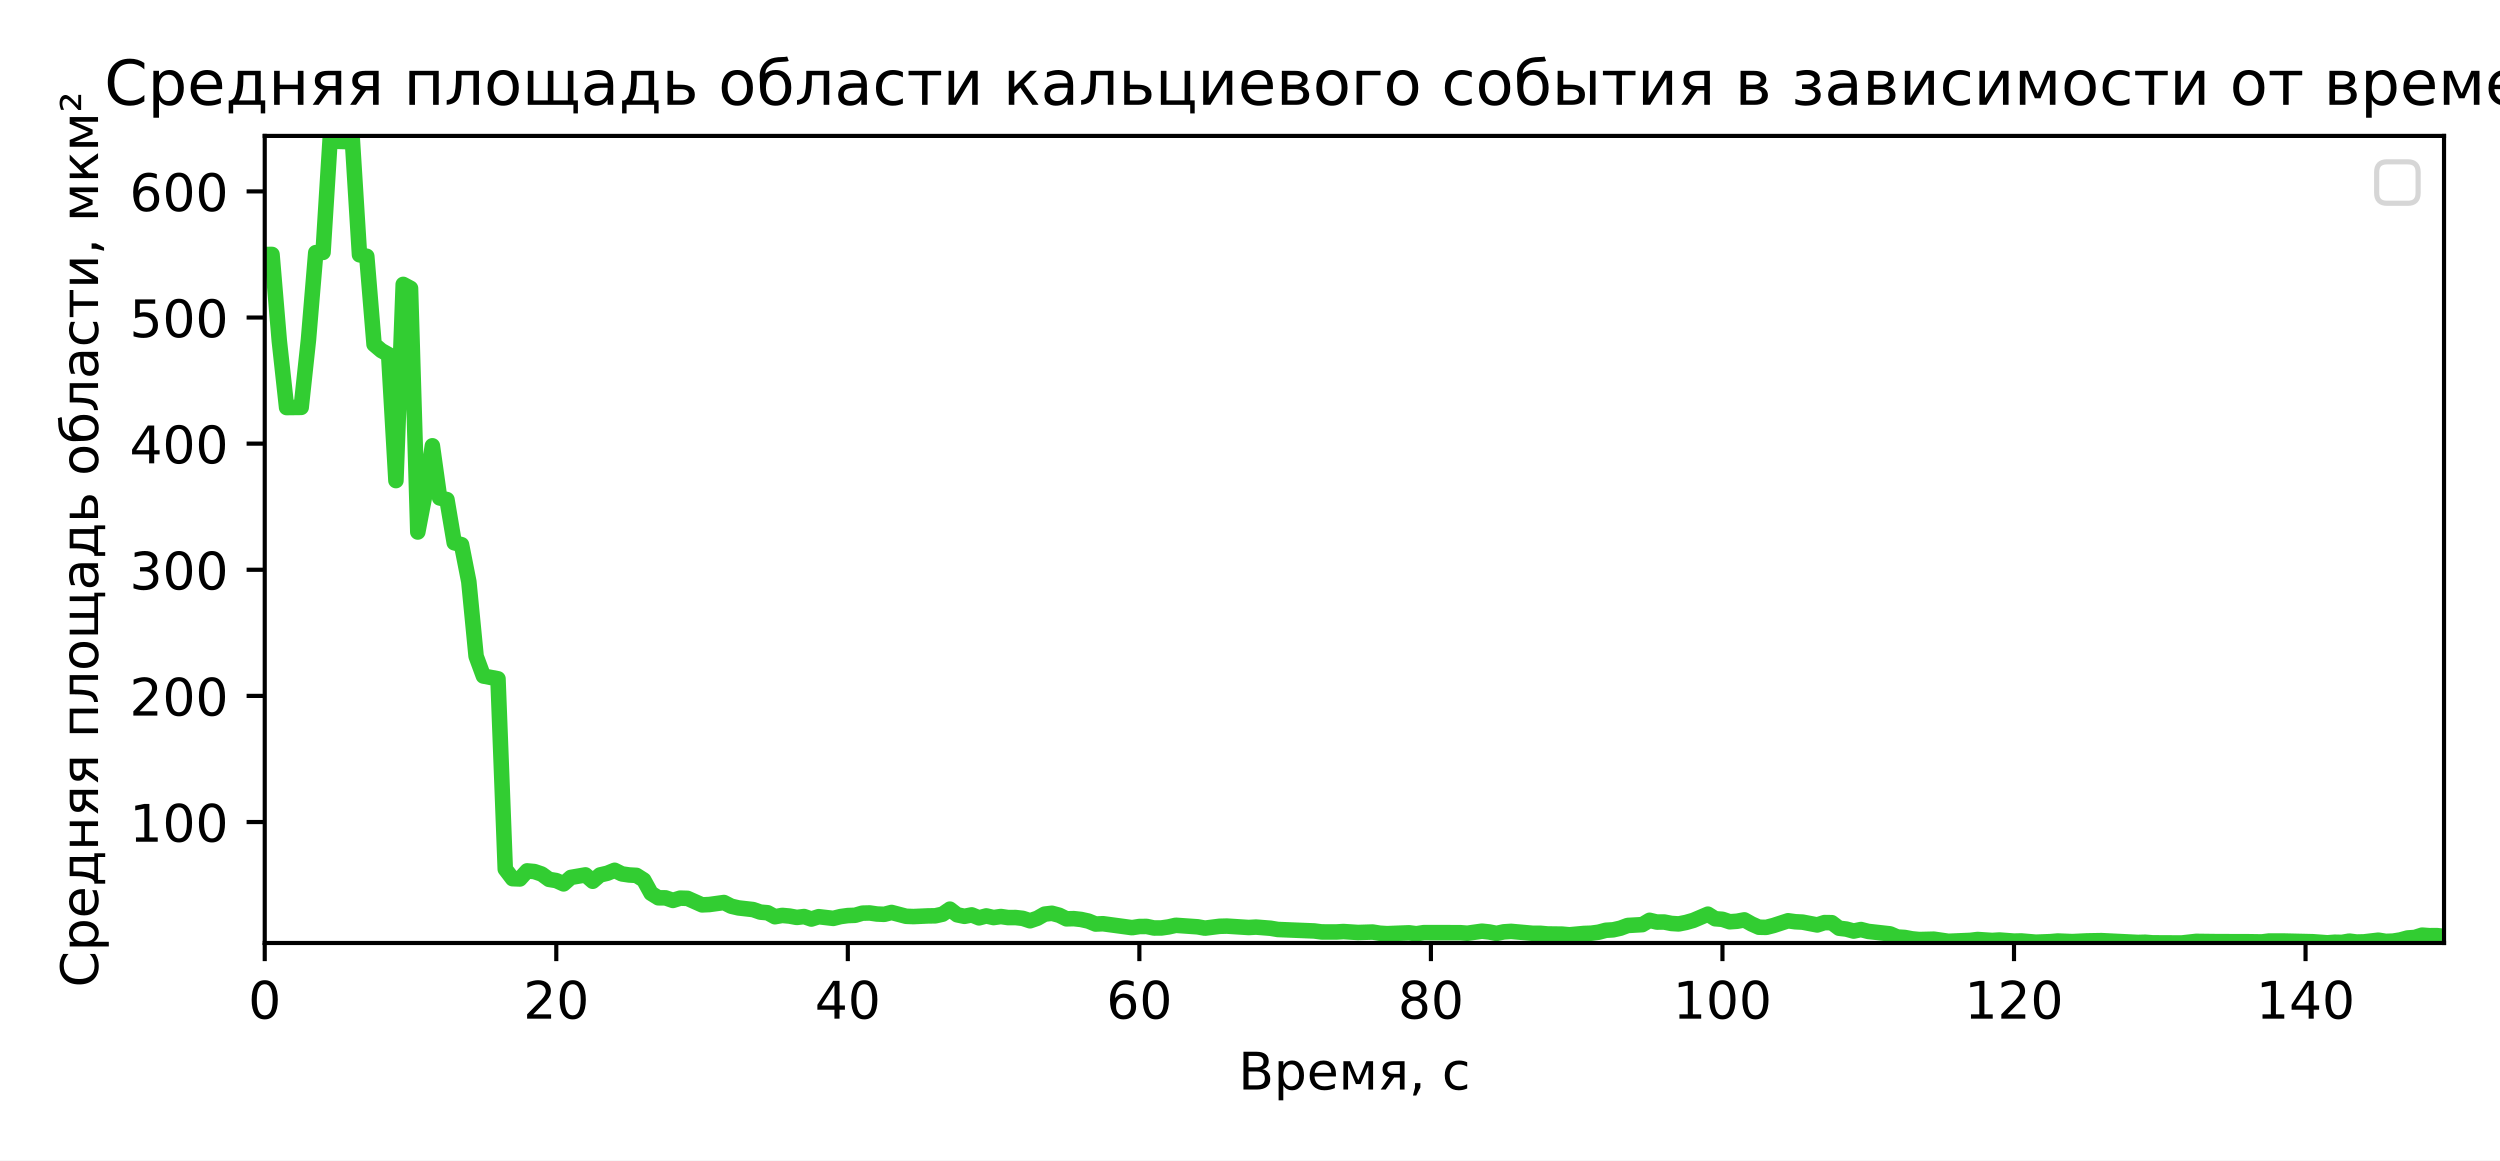
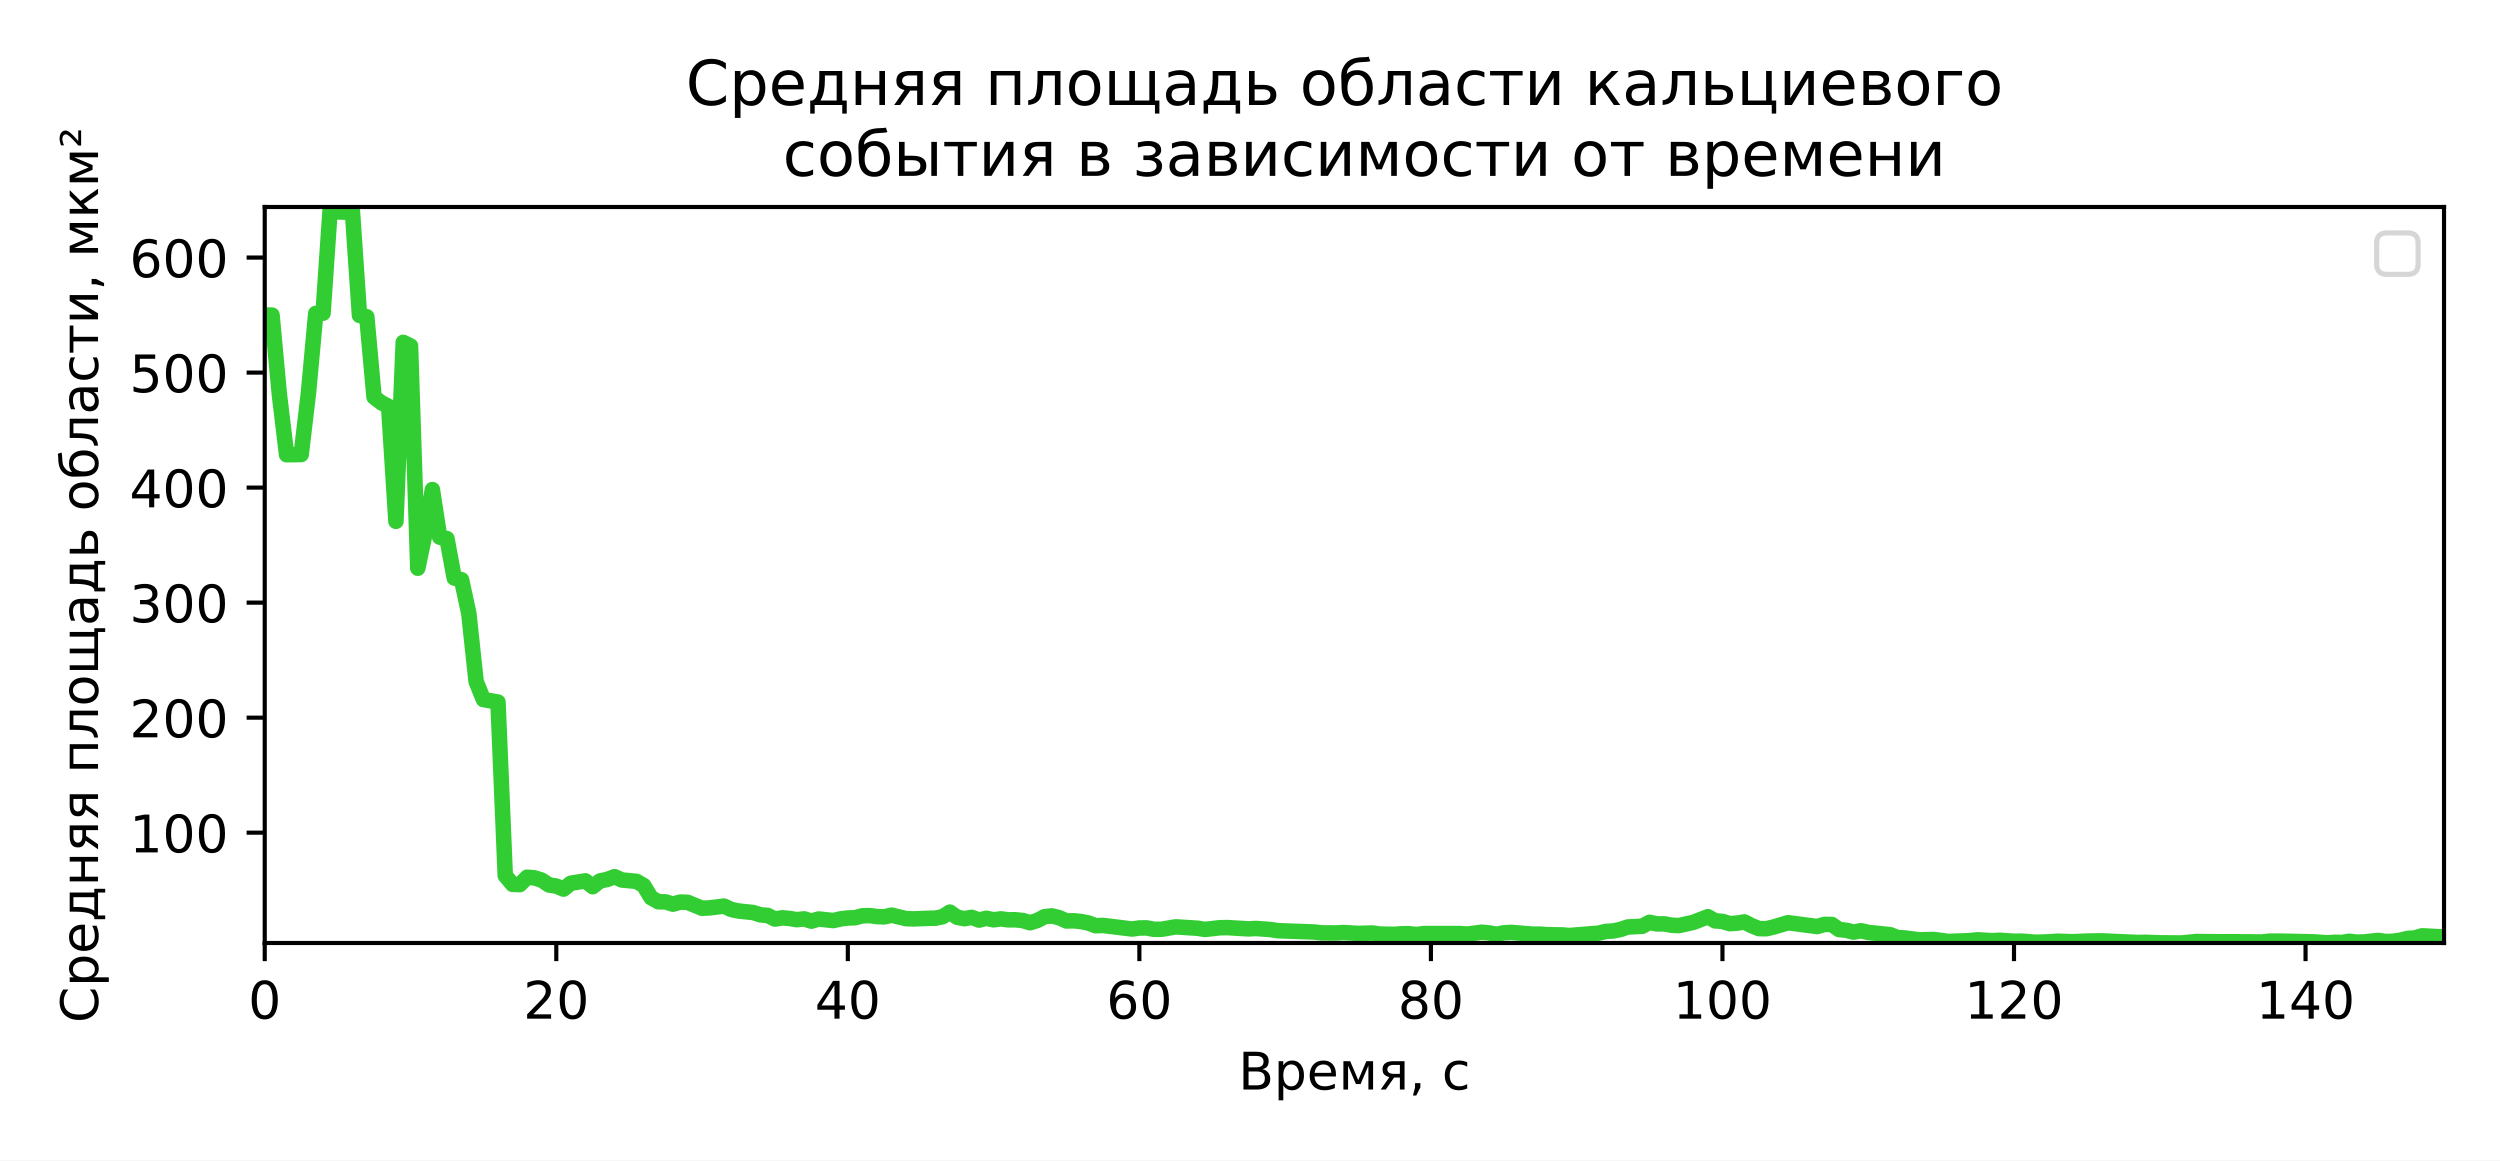
<svg xmlns="http://www.w3.org/2000/svg" xmlns:xlink="http://www.w3.org/1999/xlink" width="482.4pt" height="223.92pt" viewBox="0 0 482.4 223.92" version="1.1">
  <defs>
    <style type="text/css">*{stroke-linejoin: round; stroke-linecap: butt}</style>
  </defs>
  <g id="figure_1">
    <g id="patch_1">
      <path d="M 0 223.92  L 482.4 223.92  L 482.4 0  L 0 0  z " style="fill: #ffffff" />
    </g>
    <g id="axes_1">
      <g id="patch_2">
-         <path d="M 51.084 181.96  L 471.6 181.96  L 471.6 26.227  L 51.084 26.227  z " style="fill: #ffffff" />
+         <path d="M 51.084 181.96  L 471.6 181.96  L 471.6 39.941  L 51.084 39.941  z " style="fill: #ffffff" />
      </g>
      <g id="matplotlib.axis_1">
        <g id="xtick_1">
          <g id="line2d_1">
            <defs>
-               <path id="md768961ea1" d="M 0 0  L 0 3.5  " style="stroke: #000000; stroke-width: 0.8" />
+               <path id="me403bd9530" d="M 0 0  L 0 3.5  " style="stroke: #000000; stroke-width: 0.8" />
            </defs>
            <g>
-               <use xlink:href="#md768961ea1" x="51.084" y="181.96" style="stroke: #000000; stroke-width: 0.8" />
+               <use xlink:href="#me403bd9530" x="51.084" y="181.96" style="stroke: #000000; stroke-width: 0.8" />
            </g>
          </g>
          <g id="text_1">
            <g transform="translate(47.9025 196.5584) scale(0.1 -0.1)">
              <defs>
                <path id="DejaVuSans-30" d="M 2034 4250  Q 1547 4250 1301 3770  Q 1056 3291 1056 2328  Q 1056 1369 1301 889  Q 1547 409 2034 409  Q 2525 409 2770 889  Q 3016 1369 3016 2328  Q 3016 3291 2770 3770  Q 2525 4250 2034 4250  z M 2034 4750  Q 2819 4750 3233 4129  Q 3647 3509 3647 2328  Q 3647 1150 3233 529  Q 2819 -91 2034 -91  Q 1250 -91 836 529  Q 422 1150 422 2328  Q 422 3509 836 4129  Q 1250 4750 2034 4750  z " transform="scale(0.015625)" />
              </defs>
              <use xlink:href="#DejaVuSans-30" />
            </g>
          </g>
        </g>
        <g id="xtick_2">
          <g id="line2d_2">
            <g>
-               <use xlink:href="#md768961ea1" x="107.34" y="181.96" style="stroke: #000000; stroke-width: 0.8" />
+               <use xlink:href="#me403bd9530" x="107.34" y="181.96" style="stroke: #000000; stroke-width: 0.8" />
            </g>
          </g>
          <g id="text_2">
            <g transform="translate(100.9776 196.5584) scale(0.1 -0.1)">
              <defs>
                <path id="DejaVuSans-32" d="M 1228 531  L 3431 531  L 3431 0  L 469 0  L 469 531  Q 828 903 1448 1529  Q 2069 2156 2228 2338  Q 2531 2678 2651 2914  Q 2772 3150 2772 3378  Q 2772 3750 2511 3984  Q 2250 4219 1831 4219  Q 1534 4219 1204 4116  Q 875 4013 500 3803  L 500 4441  Q 881 4594 1212 4672  Q 1544 4750 1819 4750  Q 2544 4750 2975 4387  Q 3406 4025 3406 3419  Q 3406 3131 3298 2873  Q 3191 2616 2906 2266  Q 2828 2175 2409 1742  Q 1991 1309 1228 531  z " transform="scale(0.015625)" />
              </defs>
              <use xlink:href="#DejaVuSans-32" />
              <use xlink:href="#DejaVuSans-30" x="63.623" />
            </g>
          </g>
        </g>
        <g id="xtick_3">
          <g id="line2d_3">
            <g>
-               <use xlink:href="#md768961ea1" x="163.596" y="181.96" style="stroke: #000000; stroke-width: 0.8" />
+               <use xlink:href="#me403bd9530" x="163.596" y="181.96" style="stroke: #000000; stroke-width: 0.8" />
            </g>
          </g>
          <g id="text_3">
            <g transform="translate(157.234 196.5584) scale(0.1 -0.1)">
              <defs>
                <path id="DejaVuSans-34" d="M 2419 4116  L 825 1625  L 2419 1625  L 2419 4116  z M 2253 4666  L 3047 4666  L 3047 1625  L 3713 1625  L 3713 1100  L 3047 1100  L 3047 0  L 2419 0  L 2419 1100  L 313 1100  L 313 1709  L 2253 4666  z " transform="scale(0.015625)" />
              </defs>
              <use xlink:href="#DejaVuSans-34" />
              <use xlink:href="#DejaVuSans-30" x="63.623" />
            </g>
          </g>
        </g>
        <g id="xtick_4">
          <g id="line2d_4">
            <g>
-               <use xlink:href="#md768961ea1" x="219.853" y="181.96" style="stroke: #000000; stroke-width: 0.8" />
+               <use xlink:href="#me403bd9530" x="219.853" y="181.96" style="stroke: #000000; stroke-width: 0.8" />
            </g>
          </g>
          <g id="text_4">
            <g transform="translate(213.4903 196.5584) scale(0.1 -0.1)">
              <defs>
                <path id="DejaVuSans-36" d="M 2113 2584  Q 1688 2584 1439 2293  Q 1191 2003 1191 1497  Q 1191 994 1439 701  Q 1688 409 2113 409  Q 2538 409 2786 701  Q 3034 994 3034 1497  Q 3034 2003 2786 2293  Q 2538 2584 2113 2584  z M 3366 4563  L 3366 3988  Q 3128 4100 2886 4159  Q 2644 4219 2406 4219  Q 1781 4219 1451 3797  Q 1122 3375 1075 2522  Q 1259 2794 1537 2939  Q 1816 3084 2150 3084  Q 2853 3084 3261 2657  Q 3669 2231 3669 1497  Q 3669 778 3244 343  Q 2819 -91 2113 -91  Q 1303 -91 875 529  Q 447 1150 447 2328  Q 447 3434 972 4092  Q 1497 4750 2381 4750  Q 2619 4750 2861 4703  Q 3103 4656 3366 4563  z " transform="scale(0.015625)" />
              </defs>
              <use xlink:href="#DejaVuSans-36" />
              <use xlink:href="#DejaVuSans-30" x="63.623" />
            </g>
          </g>
        </g>
        <g id="xtick_5">
          <g id="line2d_5">
            <g>
-               <use xlink:href="#md768961ea1" x="276.109" y="181.96" style="stroke: #000000; stroke-width: 0.8" />
+               <use xlink:href="#me403bd9530" x="276.109" y="181.96" style="stroke: #000000; stroke-width: 0.8" />
            </g>
          </g>
          <g id="text_5">
            <g transform="translate(269.7467 196.5584) scale(0.1 -0.1)">
              <defs>
                <path id="DejaVuSans-38" d="M 2034 2216  Q 1584 2216 1326 1975  Q 1069 1734 1069 1313  Q 1069 891 1326 650  Q 1584 409 2034 409  Q 2484 409 2743 651  Q 3003 894 3003 1313  Q 3003 1734 2745 1975  Q 2488 2216 2034 2216  z M 1403 2484  Q 997 2584 770 2862  Q 544 3141 544 3541  Q 544 4100 942 4425  Q 1341 4750 2034 4750  Q 2731 4750 3128 4425  Q 3525 4100 3525 3541  Q 3525 3141 3298 2862  Q 3072 2584 2669 2484  Q 3125 2378 3379 2068  Q 3634 1759 3634 1313  Q 3634 634 3220 271  Q 2806 -91 2034 -91  Q 1263 -91 848 271  Q 434 634 434 1313  Q 434 1759 690 2068  Q 947 2378 1403 2484  z M 1172 3481  Q 1172 3119 1398 2916  Q 1625 2713 2034 2713  Q 2441 2713 2670 2916  Q 2900 3119 2900 3481  Q 2900 3844 2670 4047  Q 2441 4250 2034 4250  Q 1625 4250 1398 4047  Q 1172 3844 1172 3481  z " transform="scale(0.015625)" />
              </defs>
              <use xlink:href="#DejaVuSans-38" />
              <use xlink:href="#DejaVuSans-30" x="63.623" />
            </g>
          </g>
        </g>
        <g id="xtick_6">
          <g id="line2d_6">
            <g>
-               <use xlink:href="#md768961ea1" x="332.366" y="181.96" style="stroke: #000000; stroke-width: 0.8" />
+               <use xlink:href="#me403bd9530" x="332.366" y="181.96" style="stroke: #000000; stroke-width: 0.8" />
            </g>
          </g>
          <g id="text_6">
            <g transform="translate(322.8218 196.5584) scale(0.1 -0.1)">
              <defs>
                <path id="DejaVuSans-31" d="M 794 531  L 1825 531  L 1825 4091  L 703 3866  L 703 4441  L 1819 4666  L 2450 4666  L 2450 531  L 3481 531  L 3481 0  L 794 0  L 794 531  z " transform="scale(0.015625)" />
              </defs>
              <use xlink:href="#DejaVuSans-31" />
              <use xlink:href="#DejaVuSans-30" x="63.623" />
              <use xlink:href="#DejaVuSans-30" x="127.246" />
            </g>
          </g>
        </g>
        <g id="xtick_7">
          <g id="line2d_7">
            <g>
-               <use xlink:href="#md768961ea1" x="388.622" y="181.96" style="stroke: #000000; stroke-width: 0.8" />
+               <use xlink:href="#me403bd9530" x="388.622" y="181.96" style="stroke: #000000; stroke-width: 0.8" />
            </g>
          </g>
          <g id="text_7">
            <g transform="translate(379.0781 196.5584) scale(0.1 -0.1)">
              <use xlink:href="#DejaVuSans-31" />
              <use xlink:href="#DejaVuSans-32" x="63.623" />
              <use xlink:href="#DejaVuSans-30" x="127.246" />
            </g>
          </g>
        </g>
        <g id="xtick_8">
          <g id="line2d_8">
            <g>
-               <use xlink:href="#md768961ea1" x="444.878" y="181.96" style="stroke: #000000; stroke-width: 0.8" />
+               <use xlink:href="#me403bd9530" x="444.878" y="181.96" style="stroke: #000000; stroke-width: 0.8" />
            </g>
          </g>
          <g id="text_8">
            <g transform="translate(435.3345 196.5584) scale(0.1 -0.1)">
              <use xlink:href="#DejaVuSans-31" />
              <use xlink:href="#DejaVuSans-34" x="63.623" />
              <use xlink:href="#DejaVuSans-30" x="127.246" />
            </g>
          </g>
        </g>
        <g id="text_9">
          <g transform="translate(238.9536 210.2366) scale(0.1 -0.1)">
            <defs>
              <path id="DejaVuSans-412" d="M 1259 2228  L 1259 519  L 2272 519  Q 2781 519 3026 730  Q 3272 941 3272 1375  Q 3272 1813 3026 2020  Q 2781 2228 2272 2228  L 1259 2228  z M 1259 4147  L 1259 2741  L 2194 2741  Q 2656 2741 2882 2914  Q 3109 3088 3109 3444  Q 3109 3797 2882 3972  Q 2656 4147 2194 4147  L 1259 4147  z M 628 4666  L 2241 4666  Q 2963 4666 3353 4366  Q 3744 4066 3744 3513  Q 3744 3084 3544 2831  Q 3344 2578 2956 2516  Q 3422 2416 3680 2098  Q 3938 1781 3938 1306  Q 3938 681 3513 340  Q 3088 0 2303 0  L 628 0  L 628 4666  z " transform="scale(0.015625)" />
              <path id="DejaVuSans-440" d="M 1159 525  L 1159 -1331  L 581 -1331  L 581 3500  L 1159 3500  L 1159 2969  Q 1341 3281 1617 3432  Q 1894 3584 2278 3584  Q 2916 3584 3314 3078  Q 3713 2572 3713 1747  Q 3713 922 3314 415  Q 2916 -91 2278 -91  Q 1894 -91 1617 61  Q 1341 213 1159 525  z M 3116 1747  Q 3116 2381 2855 2742  Q 2594 3103 2138 3103  Q 1681 3103 1420 2742  Q 1159 2381 1159 1747  Q 1159 1113 1420 752  Q 1681 391 2138 391  Q 2594 391 2855 752  Q 3116 1113 3116 1747  z " transform="scale(0.015625)" />
              <path id="DejaVuSans-435" d="M 3597 1894  L 3597 1613  L 953 1613  Q 991 1019 1311 708  Q 1631 397 2203 397  Q 2534 397 2845 478  Q 3156 559 3463 722  L 3463 178  Q 3153 47 2828 -22  Q 2503 -91 2169 -91  Q 1331 -91 842 396  Q 353 884 353 1716  Q 353 2575 817 3079  Q 1281 3584 2069 3584  Q 2775 3584 3186 3129  Q 3597 2675 3597 1894  z M 3022 2063  Q 3016 2534 2758 2815  Q 2500 3097 2075 3097  Q 1594 3097 1305 2825  Q 1016 2553 972 2059  L 3022 2063  z " transform="scale(0.015625)" />
              <path id="DejaVuSans-43c" d="M 581 3500  L 1422 3500  L 2416 1156  L 3413 3500  L 4247 3500  L 4247 0  L 3669 0  L 3669 2950  L 2703 672  L 2128 672  L 1159 2950  L 1159 0  L 581 0  L 581 3500  z " transform="scale(0.015625)" />
              <path id="DejaVuSans-44f" d="M 1181 2491  Q 1181 2231 1381 2084  Q 1581 1938 1953 1938  L 2728 1938  L 2728 3041  L 1953 3041  Q 1581 3041 1381 2897  Q 1181 2753 1181 2491  z M 363 0  L 1431 1534  Q 1069 1616 828 1830  Q 588 2044 588 2491  Q 588 2997 923 3248  Q 1259 3500 1938 3500  L 3306 3500  L 3306 0  L 2728 0  L 2728 1478  L 2013 1478  L 981 0  L 363 0  z " transform="scale(0.015625)" />
              <path id="DejaVuSans-2c" d="M 750 794  L 1409 794  L 1409 256  L 897 -744  L 494 -744  L 750 256  L 750 794  z " transform="scale(0.015625)" />
              <path id="DejaVuSans-20" transform="scale(0.015625)" />
              <path id="DejaVuSans-63" d="M 3122 3366  L 3122 2828  Q 2878 2963 2633 3030  Q 2388 3097 2138 3097  Q 1578 3097 1268 2742  Q 959 2388 959 1747  Q 959 1106 1268 751  Q 1578 397 2138 397  Q 2388 397 2633 464  Q 2878 531 3122 666  L 3122 134  Q 2881 22 2623 -34  Q 2366 -91 2075 -91  Q 1284 -91 818 406  Q 353 903 353 1747  Q 353 2603 823 3093  Q 1294 3584 2113 3584  Q 2378 3584 2631 3529  Q 2884 3475 3122 3366  z " transform="scale(0.015625)" />
            </defs>
            <use xlink:href="#DejaVuSans-412" />
            <use xlink:href="#DejaVuSans-440" x="68.604" />
            <use xlink:href="#DejaVuSans-435" x="132.08" />
            <use xlink:href="#DejaVuSans-43c" x="193.604" />
            <use xlink:href="#DejaVuSans-44f" x="269.043" />
            <use xlink:href="#DejaVuSans-2c" x="329.199" />
            <use xlink:href="#DejaVuSans-20" x="360.986" />
            <use xlink:href="#DejaVuSans-63" x="392.773" />
          </g>
        </g>
      </g>
      <g id="matplotlib.axis_2">
        <g id="ytick_1">
          <g id="line2d_9">
            <defs>
-               <path id="m7552523696" d="M 0 0  L -3.5 0  " style="stroke: #000000; stroke-width: 0.8" />
+               <path id="m15006961a3" d="M 0 0  L -3.5 0  " style="stroke: #000000; stroke-width: 0.8" />
            </defs>
            <g>
-               <use xlink:href="#m7552523696" x="51.084" y="158.62" style="stroke: #000000; stroke-width: 0.8" />
+               <use xlink:href="#m15006961a3" x="51.084" y="160.675" style="stroke: #000000; stroke-width: 0.8" />
            </g>
          </g>
          <g id="text_10">
-             <g transform="translate(24.99625 162.4188) scale(0.1 -0.1)">
+             <g transform="translate(24.99625 164.4741) scale(0.1 -0.1)">
              <use xlink:href="#DejaVuSans-31" />
              <use xlink:href="#DejaVuSans-30" x="63.623" />
              <use xlink:href="#DejaVuSans-30" x="127.246" />
            </g>
          </g>
        </g>
        <g id="ytick_2">
          <g id="line2d_10">
            <g>
-               <use xlink:href="#m7552523696" x="51.084" y="134.281" style="stroke: #000000; stroke-width: 0.8" />
+               <use xlink:href="#m15006961a3" x="51.084" y="138.48" style="stroke: #000000; stroke-width: 0.8" />
            </g>
          </g>
          <g id="text_11">
-             <g transform="translate(24.99625 138.0806) scale(0.1 -0.1)">
+             <g transform="translate(24.99625 142.2789) scale(0.1 -0.1)">
              <use xlink:href="#DejaVuSans-32" />
              <use xlink:href="#DejaVuSans-30" x="63.623" />
              <use xlink:href="#DejaVuSans-30" x="127.246" />
            </g>
          </g>
        </g>
        <g id="ytick_3">
          <g id="line2d_11">
            <g>
-               <use xlink:href="#m7552523696" x="51.084" y="109.943" style="stroke: #000000; stroke-width: 0.8" />
+               <use xlink:href="#m15006961a3" x="51.084" y="116.285" style="stroke: #000000; stroke-width: 0.8" />
            </g>
          </g>
          <g id="text_12">
-             <g transform="translate(24.99625 113.7423) scale(0.1 -0.1)">
+             <g transform="translate(24.99625 120.0838) scale(0.1 -0.1)">
              <defs>
                <path id="DejaVuSans-33" d="M 2597 2516  Q 3050 2419 3304 2112  Q 3559 1806 3559 1356  Q 3559 666 3084 287  Q 2609 -91 1734 -91  Q 1441 -91 1130 -33  Q 819 25 488 141  L 488 750  Q 750 597 1062 519  Q 1375 441 1716 441  Q 2309 441 2620 675  Q 2931 909 2931 1356  Q 2931 1769 2642 2001  Q 2353 2234 1838 2234  L 1294 2234  L 1294 2753  L 1863 2753  Q 2328 2753 2575 2939  Q 2822 3125 2822 3475  Q 2822 3834 2567 4026  Q 2313 4219 1838 4219  Q 1578 4219 1281 4162  Q 984 4106 628 3988  L 628 4550  Q 988 4650 1302 4700  Q 1616 4750 1894 4750  Q 2613 4750 3031 4423  Q 3450 4097 3450 3541  Q 3450 3153 3228 2886  Q 3006 2619 2597 2516  z " transform="scale(0.015625)" />
              </defs>
              <use xlink:href="#DejaVuSans-33" />
              <use xlink:href="#DejaVuSans-30" x="63.623" />
              <use xlink:href="#DejaVuSans-30" x="127.246" />
            </g>
          </g>
        </g>
        <g id="ytick_4">
          <g id="line2d_12">
            <g>
-               <use xlink:href="#m7552523696" x="51.084" y="85.605" style="stroke: #000000; stroke-width: 0.8" />
+               <use xlink:href="#m15006961a3" x="51.084" y="94.089" style="stroke: #000000; stroke-width: 0.8" />
            </g>
          </g>
          <g id="text_13">
-             <g transform="translate(24.99625 89.40406) scale(0.1 -0.1)">
+             <g transform="translate(24.99625 97.8886) scale(0.1 -0.1)">
              <use xlink:href="#DejaVuSans-34" />
              <use xlink:href="#DejaVuSans-30" x="63.623" />
              <use xlink:href="#DejaVuSans-30" x="127.246" />
            </g>
          </g>
        </g>
        <g id="ytick_5">
          <g id="line2d_13">
            <g>
-               <use xlink:href="#m7552523696" x="51.084" y="61.267" style="stroke: #000000; stroke-width: 0.8" />
+               <use xlink:href="#m15006961a3" x="51.084" y="71.894" style="stroke: #000000; stroke-width: 0.8" />
            </g>
          </g>
          <g id="text_14">
-             <g transform="translate(24.99625 65.0658) scale(0.1 -0.1)">
+             <g transform="translate(24.99625 75.69344) scale(0.1 -0.1)">
              <defs>
                <path id="DejaVuSans-35" d="M 691 4666  L 3169 4666  L 3169 4134  L 1269 4134  L 1269 2991  Q 1406 3038 1543 3061  Q 1681 3084 1819 3084  Q 2600 3084 3056 2656  Q 3513 2228 3513 1497  Q 3513 744 3044 326  Q 2575 -91 1722 -91  Q 1428 -91 1123 -41  Q 819 9 494 109  L 494 744  Q 775 591 1075 516  Q 1375 441 1709 441  Q 2250 441 2565 725  Q 2881 1009 2881 1497  Q 2881 1984 2565 2268  Q 2250 2553 1709 2553  Q 1456 2553 1204 2497  Q 953 2441 691 2322  L 691 4666  z " transform="scale(0.015625)" />
              </defs>
              <use xlink:href="#DejaVuSans-35" />
              <use xlink:href="#DejaVuSans-30" x="63.623" />
              <use xlink:href="#DejaVuSans-30" x="127.246" />
            </g>
          </g>
        </g>
        <g id="ytick_6">
          <g id="line2d_14">
            <g>
-               <use xlink:href="#m7552523696" x="51.084" y="36.928" style="stroke: #000000; stroke-width: 0.8" />
+               <use xlink:href="#m15006961a3" x="51.084" y="49.699" style="stroke: #000000; stroke-width: 0.8" />
            </g>
          </g>
          <g id="text_15">
-             <g transform="translate(24.99625 40.72754) scale(0.1 -0.1)">
+             <g transform="translate(24.99625 53.49828) scale(0.1 -0.1)">
              <use xlink:href="#DejaVuSans-36" />
              <use xlink:href="#DejaVuSans-30" x="63.623" />
              <use xlink:href="#DejaVuSans-30" x="127.246" />
            </g>
          </g>
        </g>
        <g id="text_16">
-           <g transform="translate(18.91656 190.518) rotate(-90) scale(0.1 -0.1)">
+           <g transform="translate(18.91656 197.3745) rotate(-90) scale(0.1 -0.1)">
            <defs>
              <path id="DejaVuSans-421" d="M 4122 4306  L 4122 3641  Q 3803 3938 3442 4084  Q 3081 4231 2675 4231  Q 1875 4231 1450 3742  Q 1025 3253 1025 2328  Q 1025 1406 1450 917  Q 1875 428 2675 428  Q 3081 428 3442 575  Q 3803 722 4122 1019  L 4122 359  Q 3791 134 3420 21  Q 3050 -91 2638 -91  Q 1578 -91 968 557  Q 359 1206 359 2328  Q 359 3453 968 4101  Q 1578 4750 2638 4750  Q 3056 4750 3426 4639  Q 3797 4528 4122 4306  z " transform="scale(0.015625)" />
              <path id="DejaVuSans-434" d="M 1384 459  L 3053 459  L 3053 3041  L 1844 3041  L 1844 2603  Q 1844 1316 1475 628  L 1384 459  z M 550 459  Q 834 584 959 850  Q 1266 1509 1266 2838  L 1266 3500  L 3631 3500  L 3631 459  L 4091 459  L 4091 -884  L 3631 -884  L 3631 0  L 794 0  L 794 -884  L 334 -884  L 334 459  L 550 459  z " transform="scale(0.015625)" />
              <path id="DejaVuSans-43d" d="M 581 3500  L 1159 3500  L 1159 2072  L 3025 2072  L 3025 3500  L 3603 3500  L 3603 0  L 3025 0  L 3025 1613  L 1159 1613  L 1159 0  L 581 0  L 581 3500  z " transform="scale(0.015625)" />
              <path id="DejaVuSans-43f" d="M 3603 3500  L 3603 0  L 3025 0  L 3025 3041  L 1159 3041  L 1159 0  L 581 0  L 581 3500  L 3603 3500  z " transform="scale(0.015625)" />
              <path id="DejaVuSans-43b" d="M 238 0  L 238 478  Q 806 566 981 959  Q 1194 1513 1194 2928  L 1194 3500  L 3559 3500  L 3559 0  L 2984 0  L 2984 3041  L 1769 3041  L 1769 2694  Q 1769 1344 1494 738  Q 1200 91 238 0  z " transform="scale(0.015625)" />
              <path id="DejaVuSans-43e" d="M 1959 3097  Q 1497 3097 1228 2736  Q 959 2375 959 1747  Q 959 1119 1226 758  Q 1494 397 1959 397  Q 2419 397 2687 759  Q 2956 1122 2956 1747  Q 2956 2369 2687 2733  Q 2419 3097 1959 3097  z M 1959 3584  Q 2709 3584 3137 3096  Q 3566 2609 3566 1747  Q 3566 888 3137 398  Q 2709 -91 1959 -91  Q 1206 -91 779 398  Q 353 888 353 1747  Q 353 2609 779 3096  Q 1206 3584 1959 3584  z " transform="scale(0.015625)" />
              <path id="DejaVuSans-449" d="M 5275 0  L 581 0  L 581 3500  L 1159 3500  L 1159 459  L 2638 459  L 2638 3500  L 3216 3500  L 3216 459  L 4697 459  L 4697 3500  L 5275 3500  L 5275 459  L 5734 459  L 5734 -884  L 5275 -884  L 5275 0  z " transform="scale(0.015625)" />
              <path id="DejaVuSans-430" d="M 2194 1759  Q 1497 1759 1228 1600  Q 959 1441 959 1056  Q 959 750 1161 570  Q 1363 391 1709 391  Q 2188 391 2477 730  Q 2766 1069 2766 1631  L 2766 1759  L 2194 1759  z M 3341 1997  L 3341 0  L 2766 0  L 2766 531  Q 2569 213 2275 61  Q 1981 -91 1556 -91  Q 1019 -91 701 211  Q 384 513 384 1019  Q 384 1609 779 1909  Q 1175 2209 1959 2209  L 2766 2209  L 2766 2266  Q 2766 2663 2505 2880  Q 2244 3097 1772 3097  Q 1472 3097 1187 3025  Q 903 2953 641 2809  L 641 3341  Q 956 3463 1253 3523  Q 1550 3584 1831 3584  Q 2591 3584 2966 3190  Q 3341 2797 3341 1997  z " transform="scale(0.015625)" />
              <path id="DejaVuSans-44c" d="M 2781 1038  Q 2781 1319 2576 1466  Q 2372 1613 1978 1613  L 1159 1613  L 1159 459  L 1978 459  Q 2372 459 2576 607  Q 2781 756 2781 1038  z M 581 3500  L 1159 3500  L 1159 2072  L 2003 2072  Q 2672 2072 3033 1817  Q 3394 1563 3394 1038  Q 3394 513 3033 256  Q 2672 0 2003 0  L 581 0  L 581 3500  z " transform="scale(0.015625)" />
              <path id="DejaVuSans-431" d="M 1991 3584  Q 2741 3584 3169 3096  Q 3597 2609 3597 1747  Q 3597 888 3169 398  Q 2741 -91 1991 -91  Q 1238 -91 822 384  Q 406 859 384 1747  L 366 2463  Q 350 2834 350 2963  Q 350 3463 531 3831  Q 816 4409 1308 4659  Q 1800 4909 2625 4916  Q 3006 4919 3175 4972  L 3334 4516  Q 3181 4453 3041 4450  L 2259 4397  Q 1866 4369 1628 4231  Q 1006 3866 947 3388  L 925 3213  Q 1331 3584 1991 3584  z M 1991 3097  Q 1528 3097 1259 2736  Q 991 2375 991 1747  Q 991 1119 1258 758  Q 1525 397 1991 397  Q 2450 397 2719 759  Q 2988 1122 2988 1747  Q 2988 2369 2719 2733  Q 2450 3097 1991 3097  z " transform="scale(0.015625)" />
              <path id="DejaVuSans-441" d="M 3122 3366  L 3122 2828  Q 2878 2963 2633 3030  Q 2388 3097 2138 3097  Q 1578 3097 1268 2742  Q 959 2388 959 1747  Q 959 1106 1268 751  Q 1578 397 2138 397  Q 2388 397 2633 464  Q 2878 531 3122 666  L 3122 134  Q 2881 22 2623 -34  Q 2366 -91 2075 -91  Q 1284 -91 818 406  Q 353 903 353 1747  Q 353 2603 823 3093  Q 1294 3584 2113 3584  Q 2378 3584 2631 3529  Q 2884 3475 3122 3366  z " transform="scale(0.015625)" />
              <path id="DejaVuSans-442" d="M 188 3500  L 3541 3500  L 3541 3041  L 2147 3041  L 2147 0  L 1581 0  L 1581 3041  L 188 3041  L 188 3500  z " transform="scale(0.015625)" />
              <path id="DejaVuSans-438" d="M 3578 3500  L 3578 0  L 3006 0  L 3006 2809  L 1319 0  L 581 0  L 581 3500  L 1153 3500  L 1153 697  L 2838 3500  L 3578 3500  z " transform="scale(0.015625)" />
              <path id="DejaVuSans-43a" d="M 581 3500  L 1153 3500  L 1153 1856  L 2775 3500  L 3481 3500  L 2144 2147  L 3653 0  L 3009 0  L 1769 1766  L 1153 1141  L 1153 0  L 581 0  L 581 3500  z " transform="scale(0.015625)" />
              <path id="DejaVuSans-b2" d="M 838 2444  L 2163 2444  L 2163 2088  L 294 2088  L 294 2431  Q 400 2528 597 2703  Q 1672 3656 1672 3950  Q 1672 4156 1509 4282  Q 1347 4409 1081 4409  Q 919 4409 728 4354  Q 538 4300 313 4191  L 313 4575  Q 553 4663 761 4706  Q 969 4750 1147 4750  Q 1600 4750 1872 4544  Q 2144 4338 2144 4000  Q 2144 3566 1109 2678  Q 934 2528 838 2444  z " transform="scale(0.015625)" />
            </defs>
            <use xlink:href="#DejaVuSans-421" />
            <use xlink:href="#DejaVuSans-440" x="69.824" />
            <use xlink:href="#DejaVuSans-435" x="133.301" />
            <use xlink:href="#DejaVuSans-434" x="194.824" />
            <use xlink:href="#DejaVuSans-43d" x="263.965" />
            <use xlink:href="#DejaVuSans-44f" x="329.346" />
            <use xlink:href="#DejaVuSans-44f" x="389.502" />
            <use xlink:href="#DejaVuSans-20" x="449.658" />
            <use xlink:href="#DejaVuSans-43f" x="481.445" />
            <use xlink:href="#DejaVuSans-43b" x="546.826" />
            <use xlink:href="#DejaVuSans-43e" x="610.742" />
            <use xlink:href="#DejaVuSans-449" x="671.924" />
            <use xlink:href="#DejaVuSans-430" x="766.113" />
            <use xlink:href="#DejaVuSans-434" x="827.393" />
            <use xlink:href="#DejaVuSans-44c" x="896.533" />
            <use xlink:href="#DejaVuSans-20" x="955.469" />
            <use xlink:href="#DejaVuSans-43e" x="987.256" />
            <use xlink:href="#DejaVuSans-431" x="1048.438" />
            <use xlink:href="#DejaVuSans-43b" x="1110.107" />
            <use xlink:href="#DejaVuSans-430" x="1174.023" />
            <use xlink:href="#DejaVuSans-441" x="1235.303" />
            <use xlink:href="#DejaVuSans-442" x="1290.283" />
            <use xlink:href="#DejaVuSans-438" x="1348.535" />
            <use xlink:href="#DejaVuSans-2c" x="1413.525" />
            <use xlink:href="#DejaVuSans-20" x="1445.312" />
            <use xlink:href="#DejaVuSans-43c" x="1477.1" />
            <use xlink:href="#DejaVuSans-43a" x="1552.539" />
            <use xlink:href="#DejaVuSans-43c" x="1612.939" />
            <use xlink:href="#DejaVuSans-b2" x="1688.379" />
          </g>
        </g>
      </g>
      <g id="line2d_15">
-         <path d="M 51.084 49.107  L 52.49 49.101  L 53.897 65.825  L 55.303 78.641  L 58.116 78.607  L 59.522 65.547  L 60.929 48.747  L 62.335 48.7  L 63.741 26.227  L 65.148 27.265  L 66.554 27.314  L 67.961 26.501  L 69.367 49.161  L 70.773 49.459  L 72.18 66.452  L 73.586 67.645  L 74.993 68.435  L 76.399 92.732  L 77.806 54.878  L 79.212 55.631  L 80.618 102.655  L 82.025 95.277  L 83.431 86.023  L 84.838 96.081  L 86.244 96.403  L 87.65 104.727  L 89.057 105.102  L 90.463 112.234  L 91.87 126.632  L 93.276 130.447  L 96.089 130.984  L 97.495 167.702  L 98.902 169.548  L 100.308 169.604  L 101.714 168.047  L 103.121 168.179  L 104.527 168.658  L 105.934 169.683  L 107.34 169.916  L 108.747 170.553  L 110.153 169.308  L 112.966 168.82  L 114.372 170.046  L 115.779 168.831  L 117.185 168.505  L 118.591 167.931  L 119.998 168.629  L 121.404 168.834  L 122.811 168.916  L 124.217 169.805  L 125.623 172.364  L 127.03 173.237  L 128.436 173.255  L 129.843 173.745  L 131.249 173.304  L 132.655 173.349  L 135.468 174.603  L 136.875 174.539  L 139.688 174.151  L 141.094 174.862  L 142.5 175.192  L 145.313 175.511  L 146.72 176.004  L 148.126 176.124  L 149.532 176.892  L 150.939 176.638  L 152.345 176.766  L 153.752 177.027  L 155.158 176.859  L 156.564 177.339  L 157.971 176.885  L 160.784 177.213  L 162.19 176.862  L 163.596 176.669  L 165.003 176.616  L 166.409 176.203  L 167.816 176.166  L 169.222 176.371  L 170.629 176.432  L 172.035 176.069  L 174.848 176.808  L 176.254 176.862  L 179.067 176.735  L 180.473 176.715  L 181.88 176.402  L 183.286 175.431  L 184.693 176.519  L 186.099 176.815  L 187.505 176.536  L 188.912 177.11  L 190.318 176.735  L 191.725 177.054  L 193.131 176.852  L 194.537 177.059  L 195.944 177.047  L 197.35 177.209  L 198.757 177.673  L 200.163 177.191  L 201.569 176.391  L 202.976 176.227  L 204.382 176.606  L 205.789 177.299  L 207.195 177.262  L 208.602 177.42  L 210.008 177.731  L 211.414 178.303  L 212.821 178.242  L 218.446 179.003  L 219.853 178.781  L 221.259 178.767  L 222.666 179.066  L 224.072 179.063  L 225.478 178.861  L 226.885 178.545  L 231.104 178.841  L 232.51 179.094  L 235.323 178.74  L 236.73 178.701  L 240.949 178.973  L 242.355 178.892  L 245.168 179.116  L 246.575 179.353  L 253.607 179.639  L 255.013 179.825  L 257.826 179.836  L 259.232 179.752  L 262.045 179.934  L 264.858 179.847  L 266.264 180.076  L 267.671 180.162  L 271.89 179.998  L 273.296 180.177  L 274.703 179.965  L 281.735 179.97  L 283.141 180.079  L 285.954 179.681  L 287.36 179.832  L 288.767 180.111  L 290.173 179.809  L 291.58 179.718  L 295.799 180.095  L 297.205 180.087  L 298.612 180.215  L 301.425 180.251  L 302.831 180.381  L 305.644 180.12  L 307.05 180.069  L 308.457 179.881  L 309.863 179.507  L 311.269 179.421  L 312.676 179.103  L 314.082 178.579  L 316.895 178.418  L 318.301 177.583  L 319.708 177.923  L 321.114 177.913  L 322.521 178.191  L 323.927 178.281  L 325.333 177.998  L 326.74 177.596  L 329.553 176.399  L 330.959 177.281  L 332.366 177.392  L 333.772 177.866  L 335.178 177.765  L 336.585 177.499  L 337.991 178.288  L 339.398 178.915  L 340.804 178.946  L 342.21 178.588  L 345.023 177.671  L 346.43 177.863  L 347.836 177.935  L 350.649 178.478  L 352.055 178.024  L 353.462 178.045  L 354.868 179.108  L 356.274 179.277  L 357.681 179.661  L 359.087 179.364  L 360.494 179.725  L 364.713 180.2  L 366.119 180.805  L 367.526 180.895  L 368.932 181.156  L 370.339 181.295  L 373.151 181.223  L 375.964 181.634  L 380.183 181.458  L 381.59 181.286  L 384.403 181.472  L 385.809 181.386  L 388.622 181.597  L 390.028 181.566  L 392.841 181.808  L 395.654 181.701  L 397.06 181.578  L 399.873 181.693  L 402.686 181.558  L 405.499 181.508  L 412.531 181.853  L 413.937 181.815  L 415.344 181.93  L 420.969 181.96  L 423.782 181.648  L 428.001 181.701  L 433.627 181.712  L 436.44 181.756  L 437.846 181.578  L 440.659 181.582  L 446.285 181.717  L 449.097 181.925  L 450.504 181.816  L 451.91 181.845  L 453.317 181.599  L 454.723 181.775  L 456.13 181.744  L 458.942 181.418  L 460.349 181.649  L 461.755 181.599  L 463.162 181.376  L 464.568 180.992  L 465.974 180.89  L 467.381 180.444  L 468.787 180.55  L 470.194 180.536  L 471.6 180.685  L 471.6 180.685  " clip-path="url(#p9edbe55f5b)" style="fill: none; stroke: #32cd32; stroke-width: 3; stroke-linecap: square" />
+         <path d="M 51.084 60.805  L 52.49 60.8  L 53.897 76.051  L 55.303 87.739  L 58.116 87.708  L 59.522 75.798  L 60.929 60.477  L 62.335 60.434  L 63.741 39.941  L 65.148 40.886  L 66.554 40.931  L 67.961 40.19  L 69.367 60.855  L 70.773 61.126  L 72.18 76.623  L 73.586 77.711  L 74.993 78.432  L 76.399 100.589  L 77.806 66.068  L 79.212 66.755  L 80.618 109.638  L 82.025 102.909  L 83.431 94.471  L 84.838 103.643  L 86.244 103.937  L 87.65 111.528  L 89.057 111.87  L 90.463 118.374  L 91.87 131.504  L 93.276 134.983  L 96.089 135.473  L 97.495 168.957  L 98.902 170.641  L 100.308 170.692  L 101.714 169.272  L 103.121 169.392  L 104.527 169.829  L 105.934 170.764  L 107.34 170.976  L 108.747 171.558  L 110.153 170.422  L 112.966 169.977  L 114.372 171.095  L 115.779 169.987  L 117.185 169.69  L 118.591 169.166  L 119.998 169.803  L 122.811 170.065  L 124.217 170.876  L 125.623 173.209  L 127.03 174.005  L 128.436 174.022  L 129.843 174.468  L 131.249 174.066  L 132.655 174.107  L 135.468 175.251  L 136.875 175.192  L 139.688 174.838  L 141.094 175.487  L 142.5 175.788  L 145.313 176.079  L 146.72 176.528  L 148.126 176.638  L 149.532 177.338  L 150.939 177.106  L 152.345 177.223  L 153.752 177.462  L 155.158 177.308  L 156.564 177.746  L 157.971 177.332  L 160.784 177.631  L 162.19 177.311  L 163.596 177.135  L 165.003 177.087  L 166.409 176.71  L 167.816 176.676  L 169.222 176.863  L 170.629 176.919  L 172.035 176.588  L 174.848 177.262  L 176.254 177.311  L 179.067 177.195  L 180.473 177.177  L 181.88 176.891  L 183.286 176.006  L 184.693 176.998  L 186.099 177.268  L 187.505 177.013  L 188.912 177.537  L 190.318 177.195  L 191.725 177.486  L 193.131 177.302  L 194.537 177.49  L 195.944 177.48  L 197.35 177.627  L 198.757 178.051  L 200.163 177.611  L 201.569 176.882  L 202.976 176.732  L 204.382 177.077  L 205.789 177.709  L 207.195 177.675  L 208.602 177.819  L 210.008 178.103  L 211.414 178.625  L 212.821 178.57  L 218.446 179.264  L 219.853 179.061  L 221.259 179.049  L 222.666 179.321  L 224.072 179.319  L 226.885 178.846  L 231.104 179.115  L 232.51 179.346  L 235.323 179.023  L 236.73 178.988  L 240.949 179.236  L 242.355 179.163  L 245.168 179.367  L 246.575 179.583  L 253.607 179.843  L 255.013 180.013  L 257.826 180.023  L 259.232 179.946  L 262.045 180.113  L 264.858 180.033  L 266.264 180.242  L 269.077 180.296  L 270.484 180.176  L 271.89 180.17  L 273.296 180.334  L 274.703 180.141  L 281.735 180.145  L 283.141 180.245  L 285.954 179.882  L 287.36 180.02  L 288.767 180.274  L 290.173 179.999  L 291.58 179.916  L 295.799 180.259  L 297.205 180.252  L 298.612 180.368  L 301.425 180.402  L 302.831 180.52  L 308.457 180.064  L 309.863 179.723  L 311.269 179.644  L 312.676 179.354  L 314.082 178.877  L 316.895 178.73  L 318.301 177.969  L 319.708 178.279  L 321.114 178.269  L 322.521 178.523  L 323.927 178.605  L 326.74 177.98  L 329.553 176.888  L 330.959 177.693  L 332.366 177.794  L 333.772 178.226  L 335.178 178.134  L 336.585 177.892  L 337.991 178.612  L 339.398 179.183  L 340.804 179.211  L 342.21 178.885  L 345.023 178.049  L 350.649 178.784  L 352.055 178.371  L 353.462 178.39  L 354.868 179.359  L 356.274 179.513  L 357.681 179.863  L 359.087 179.593  L 360.494 179.922  L 364.713 180.355  L 366.119 180.907  L 367.526 180.989  L 370.339 181.353  L 373.151 181.288  L 375.964 181.663  L 380.183 181.502  L 381.59 181.346  L 384.403 181.515  L 385.809 181.437  L 388.622 181.629  L 390.028 181.6  L 392.841 181.821  L 395.654 181.724  L 397.06 181.612  L 399.873 181.717  L 402.686 181.593  L 405.499 181.548  L 412.531 181.862  L 413.937 181.828  L 416.75 181.927  L 420.969 181.96  L 423.782 181.676  L 428.001 181.724  L 433.627 181.734  L 436.44 181.774  L 437.846 181.612  L 440.659 181.615  L 446.285 181.738  L 449.097 181.928  L 450.504 181.828  L 451.91 181.855  L 453.317 181.631  L 454.723 181.791  L 456.13 181.763  L 458.942 181.466  L 460.349 181.677  L 461.755 181.631  L 463.162 181.428  L 464.568 181.077  L 465.974 180.984  L 467.381 180.577  L 471.6 180.797  L 471.6 180.797  " clip-path="url(#pa42b1e4e1f)" style="fill: none; stroke: #32cd32; stroke-width: 3; stroke-linecap: square" />
      </g>
      <g id="patch_3">
-         <path d="M 51.084 181.96  L 51.084 26.227  " style="fill: none; stroke: #000000; stroke-width: 0.8; stroke-linejoin: miter; stroke-linecap: square" />
+         <path d="M 51.084 181.96  L 51.084 39.941  " style="fill: none; stroke: #000000; stroke-width: 0.8; stroke-linejoin: miter; stroke-linecap: square" />
      </g>
      <g id="patch_4">
-         <path d="M 471.6 181.96  L 471.6 26.227  " style="fill: none; stroke: #000000; stroke-width: 0.8; stroke-linejoin: miter; stroke-linecap: square" />
+         <path d="M 471.6 181.96  L 471.6 39.941  " style="fill: none; stroke: #000000; stroke-width: 0.8; stroke-linejoin: miter; stroke-linecap: square" />
      </g>
      <g id="patch_5">
        <path d="M 51.084 181.96  L 471.6 181.96  " style="fill: none; stroke: #000000; stroke-width: 0.8; stroke-linejoin: miter; stroke-linecap: square" />
      </g>
      <g id="patch_6">
-         <path d="M 51.084 26.227  L 471.6 26.227  " style="fill: none; stroke: #000000; stroke-width: 0.8; stroke-linejoin: miter; stroke-linecap: square" />
+         <path d="M 51.084 39.941  L 471.6 39.941  " style="fill: none; stroke: #000000; stroke-width: 0.8; stroke-linejoin: miter; stroke-linecap: square" />
      </g>
      <g id="text_17">
-         <g transform="translate(20.12687 20.2275) scale(0.12 -0.12)">
+         <g transform="translate(132.3363 20.25787) scale(0.12 -0.12)">
          <defs>
            <path id="DejaVuSans-446" d="M 3603 0  L 581 0  L 581 3500  L 1159 3500  L 1159 459  L 3025 459  L 3025 3500  L 3603 3500  L 3603 459  L 4063 459  L 4063 -884  L 3603 -884  L 3603 0  z " transform="scale(0.015625)" />
            <path id="DejaVuSans-432" d="M 1156 1613  L 1156 459  L 1975 459  Q 2369 459 2575 607  Q 2781 756 2781 1038  Q 2781 1319 2575 1466  Q 2369 1613 1975 1613  L 1156 1613  z M 1156 3041  L 1156 2072  L 1913 2072  Q 2238 2072 2444 2201  Q 2650 2331 2650 2563  Q 2650 2794 2444 2917  Q 2238 3041 1913 3041  L 1156 3041  z M 581 3500  L 1950 3500  Q 2566 3500 2897 3275  Q 3228 3050 3228 2634  Q 3228 2313 3059 2123  Q 2891 1934 2559 1888  Q 2956 1813 3175 1575  Q 3394 1338 3394 981  Q 3394 513 3033 256  Q 2672 0 2003 0  L 581 0  L 581 3500  z " transform="scale(0.015625)" />
            <path id="DejaVuSans-433" d="M 581 0  L 581 3500  L 3050 3500  L 3050 3041  L 1159 3041  L 1159 0  L 581 0  z " transform="scale(0.015625)" />
-             <path id="DejaVuSans-44b" d="M 3907 3500  L 4482 3500  L 4482 0  L 3907 0  L 3907 3500  z M 4195 3584  L 4195 3584  z M 2781 1038  Q 2781 1319 2576 1466  Q 2372 1613 1978 1613  L 1159 1613  L 1159 459  L 1978 459  Q 2372 459 2576 607  Q 2781 756 2781 1038  z M 581 3500  L 1159 3500  L 1159 2072  L 2003 2072  Q 2672 2072 3033 1817  Q 3394 1563 3394 1038  Q 3394 513 3033 256  Q 2672 0 2003 0  L 581 0  L 581 3500  z " transform="scale(0.015625)" />
-             <path id="DejaVuSans-437" d="M 2206 1888  Q 2594 1813 2809 1584  Q 3025 1356 3025 1019  Q 3025 478 2622 193  Q 2219 -91 1475 -91  Q 1225 -91 961 -47  Q 697 -3 416 84  L 416 619  Q 638 503 903 445  Q 1169 388 1459 388  Q 1931 388 2195 563  Q 2459 738 2459 1019  Q 2459 1294 2225 1461  Q 1991 1628 1563 1628  L 1100 1628  L 1100 2103  L 1584 2103  Q 1947 2103 2158 2242  Q 2369 2381 2369 2600  Q 2369 2800 2151 2944  Q 1934 3088 1563 3088  Q 1341 3088 1089 3047  Q 838 3006 534 2916  L 534 3438  Q 841 3513 1106 3550  Q 1372 3588 1609 3588  Q 2222 3588 2576 3342  Q 2931 3097 2931 2656  Q 2931 2366 2743 2164  Q 2556 1963 2206 1888  z " transform="scale(0.015625)" />
          </defs>
          <use xlink:href="#DejaVuSans-421" />
          <use xlink:href="#DejaVuSans-440" x="69.824" />
          <use xlink:href="#DejaVuSans-435" x="133.301" />
          <use xlink:href="#DejaVuSans-434" x="194.824" />
          <use xlink:href="#DejaVuSans-43d" x="263.965" />
          <use xlink:href="#DejaVuSans-44f" x="329.346" />
          <use xlink:href="#DejaVuSans-44f" x="389.502" />
          <use xlink:href="#DejaVuSans-20" x="449.658" />
          <use xlink:href="#DejaVuSans-43f" x="481.445" />
          <use xlink:href="#DejaVuSans-43b" x="546.826" />
          <use xlink:href="#DejaVuSans-43e" x="610.742" />
          <use xlink:href="#DejaVuSans-449" x="671.924" />
          <use xlink:href="#DejaVuSans-430" x="766.113" />
          <use xlink:href="#DejaVuSans-434" x="827.393" />
          <use xlink:href="#DejaVuSans-44c" x="896.533" />
          <use xlink:href="#DejaVuSans-20" x="955.469" />
          <use xlink:href="#DejaVuSans-43e" x="987.256" />
          <use xlink:href="#DejaVuSans-431" x="1048.438" />
          <use xlink:href="#DejaVuSans-43b" x="1110.107" />
          <use xlink:href="#DejaVuSans-430" x="1174.023" />
          <use xlink:href="#DejaVuSans-441" x="1235.303" />
          <use xlink:href="#DejaVuSans-442" x="1290.283" />
          <use xlink:href="#DejaVuSans-438" x="1348.535" />
          <use xlink:href="#DejaVuSans-20" x="1413.525" />
          <use xlink:href="#DejaVuSans-43a" x="1445.312" />
          <use xlink:href="#DejaVuSans-430" x="1505.713" />
          <use xlink:href="#DejaVuSans-43b" x="1566.992" />
          <use xlink:href="#DejaVuSans-44c" x="1630.908" />
          <use xlink:href="#DejaVuSans-446" x="1689.844" />
          <use xlink:href="#DejaVuSans-438" x="1757.91" />
          <use xlink:href="#DejaVuSans-435" x="1822.9" />
          <use xlink:href="#DejaVuSans-432" x="1884.424" />
          <use xlink:href="#DejaVuSans-43e" x="1943.359" />
          <use xlink:href="#DejaVuSans-433" x="2004.541" />
          <use xlink:href="#DejaVuSans-43e" x="2057.08" />
          <use xlink:href="#DejaVuSans-20" x="2118.262" />
-           <use xlink:href="#DejaVuSans-441" x="2150.049" />
-           <use xlink:href="#DejaVuSans-43e" x="2205.029" />
-           <use xlink:href="#DejaVuSans-431" x="2266.211" />
-           <use xlink:href="#DejaVuSans-44b" x="2327.881" />
-           <use xlink:href="#DejaVuSans-442" x="2406.836" />
-           <use xlink:href="#DejaVuSans-438" x="2465.088" />
-           <use xlink:href="#DejaVuSans-44f" x="2530.078" />
-           <use xlink:href="#DejaVuSans-20" x="2590.234" />
-           <use xlink:href="#DejaVuSans-432" x="2622.021" />
-           <use xlink:href="#DejaVuSans-20" x="2680.957" />
-           <use xlink:href="#DejaVuSans-437" x="2712.744" />
-           <use xlink:href="#DejaVuSans-430" x="2765.918" />
-           <use xlink:href="#DejaVuSans-432" x="2827.197" />
-           <use xlink:href="#DejaVuSans-438" x="2886.133" />
-           <use xlink:href="#DejaVuSans-441" x="2951.123" />
-           <use xlink:href="#DejaVuSans-438" x="3006.104" />
-           <use xlink:href="#DejaVuSans-43c" x="3071.094" />
-           <use xlink:href="#DejaVuSans-43e" x="3146.533" />
-           <use xlink:href="#DejaVuSans-441" x="3207.715" />
-           <use xlink:href="#DejaVuSans-442" x="3262.695" />
-           <use xlink:href="#DejaVuSans-438" x="3320.947" />
-           <use xlink:href="#DejaVuSans-20" x="3385.938" />
-           <use xlink:href="#DejaVuSans-43e" x="3417.725" />
-           <use xlink:href="#DejaVuSans-442" x="3478.906" />
-           <use xlink:href="#DejaVuSans-20" x="3537.158" />
-           <use xlink:href="#DejaVuSans-432" x="3568.945" />
-           <use xlink:href="#DejaVuSans-440" x="3627.881" />
-           <use xlink:href="#DejaVuSans-435" x="3691.357" />
-           <use xlink:href="#DejaVuSans-43c" x="3752.881" />
-           <use xlink:href="#DejaVuSans-435" x="3828.32" />
-           <use xlink:href="#DejaVuSans-43d" x="3889.844" />
-           <use xlink:href="#DejaVuSans-438" x="3955.225" />
+         </g>
+         <g transform="translate(147.2256 33.9405) scale(0.12 -0.12)">
+           <defs>
+             <path id="DejaVuSans-44b" d="M 3907 3500  L 4482 3500  L 4482 0  L 3907 0  L 3907 3500  z M 4195 3584  L 4195 3584  z M 2781 1038  Q 2781 1319 2576 1466  Q 2372 1613 1978 1613  L 1159 1613  L 1159 459  L 1978 459  Q 2372 459 2576 607  Q 2781 756 2781 1038  z M 581 3500  L 1159 3500  L 1159 2072  L 2003 2072  Q 2672 2072 3033 1817  Q 3394 1563 3394 1038  Q 3394 513 3033 256  Q 2672 0 2003 0  L 581 0  L 581 3500  z " transform="scale(0.015625)" />
+             <path id="DejaVuSans-437" d="M 2206 1888  Q 2594 1813 2809 1584  Q 3025 1356 3025 1019  Q 3025 478 2622 193  Q 2219 -91 1475 -91  Q 1225 -91 961 -47  Q 697 -3 416 84  L 416 619  Q 638 503 903 445  Q 1169 388 1459 388  Q 1931 388 2195 563  Q 2459 738 2459 1019  Q 2459 1294 2225 1461  Q 1991 1628 1563 1628  L 1100 1628  L 1100 2103  L 1584 2103  Q 1947 2103 2158 2242  Q 2369 2381 2369 2600  Q 2369 2800 2151 2944  Q 1934 3088 1563 3088  Q 1341 3088 1089 3047  Q 838 3006 534 2916  L 534 3438  Q 841 3513 1106 3550  Q 1372 3588 1609 3588  Q 2222 3588 2576 3342  Q 2931 3097 2931 2656  Q 2931 2366 2743 2164  Q 2556 1963 2206 1888  z " transform="scale(0.015625)" />
+           </defs>
+           <use xlink:href="#DejaVuSans-20" />
+           <use xlink:href="#DejaVuSans-441" x="31.787" />
+           <use xlink:href="#DejaVuSans-43e" x="86.768" />
+           <use xlink:href="#DejaVuSans-431" x="147.949" />
+           <use xlink:href="#DejaVuSans-44b" x="209.619" />
+           <use xlink:href="#DejaVuSans-442" x="288.574" />
+           <use xlink:href="#DejaVuSans-438" x="346.826" />
+           <use xlink:href="#DejaVuSans-44f" x="411.816" />
+           <use xlink:href="#DejaVuSans-20" x="471.973" />
+           <use xlink:href="#DejaVuSans-432" x="503.76" />
+           <use xlink:href="#DejaVuSans-20" x="562.695" />
+           <use xlink:href="#DejaVuSans-437" x="594.482" />
+           <use xlink:href="#DejaVuSans-430" x="647.656" />
+           <use xlink:href="#DejaVuSans-432" x="708.936" />
+           <use xlink:href="#DejaVuSans-438" x="767.871" />
+           <use xlink:href="#DejaVuSans-441" x="832.861" />
+           <use xlink:href="#DejaVuSans-438" x="887.842" />
+           <use xlink:href="#DejaVuSans-43c" x="952.832" />
+           <use xlink:href="#DejaVuSans-43e" x="1028.271" />
+           <use xlink:href="#DejaVuSans-441" x="1089.453" />
+           <use xlink:href="#DejaVuSans-442" x="1144.434" />
+           <use xlink:href="#DejaVuSans-438" x="1202.686" />
+           <use xlink:href="#DejaVuSans-20" x="1267.676" />
+           <use xlink:href="#DejaVuSans-43e" x="1299.463" />
+           <use xlink:href="#DejaVuSans-442" x="1360.645" />
+           <use xlink:href="#DejaVuSans-20" x="1418.896" />
+           <use xlink:href="#DejaVuSans-432" x="1450.684" />
+           <use xlink:href="#DejaVuSans-440" x="1509.619" />
+           <use xlink:href="#DejaVuSans-435" x="1573.096" />
+           <use xlink:href="#DejaVuSans-43c" x="1634.619" />
+           <use xlink:href="#DejaVuSans-435" x="1710.059" />
+           <use xlink:href="#DejaVuSans-43d" x="1771.582" />
+           <use xlink:href="#DejaVuSans-438" x="1836.963" />
        </g>
      </g>
      <g id="legend_1">
        <g id="patch_7">
-           <path d="M 460.6 39.227  L 464.6 39.227  Q 466.6 39.227 466.6 37.227  L 466.6 33.227  Q 466.6 31.227 464.6 31.227  L 460.6 31.227  Q 458.6 31.227 458.6 33.227  L 458.6 37.227  Q 458.6 39.227 460.6 39.227  z " style="fill: #ffffff; opacity: 0.8; stroke: #cccccc; stroke-linejoin: miter" />
+           <path d="M 460.6 52.941  L 464.6 52.941  Q 466.6 52.941 466.6 50.941  L 466.6 46.941  Q 466.6 44.941 464.6 44.941  L 460.6 44.941  Q 458.6 44.941 458.6 46.941  L 458.6 50.941  Q 458.6 52.941 460.6 52.941  z " style="fill: #ffffff; opacity: 0.8; stroke: #cccccc; stroke-linejoin: miter" />
        </g>
      </g>
    </g>
  </g>
  <defs>
-     <clipPath id="p9edbe55f5b">
-       <rect x="51.084" y="26.227" width="420.516" height="155.732" />
+     <clipPath id="pa42b1e4e1f">
+       <rect x="51.084" y="39.941" width="420.516" height="142.019" />
    </clipPath>
  </defs>
</svg>
